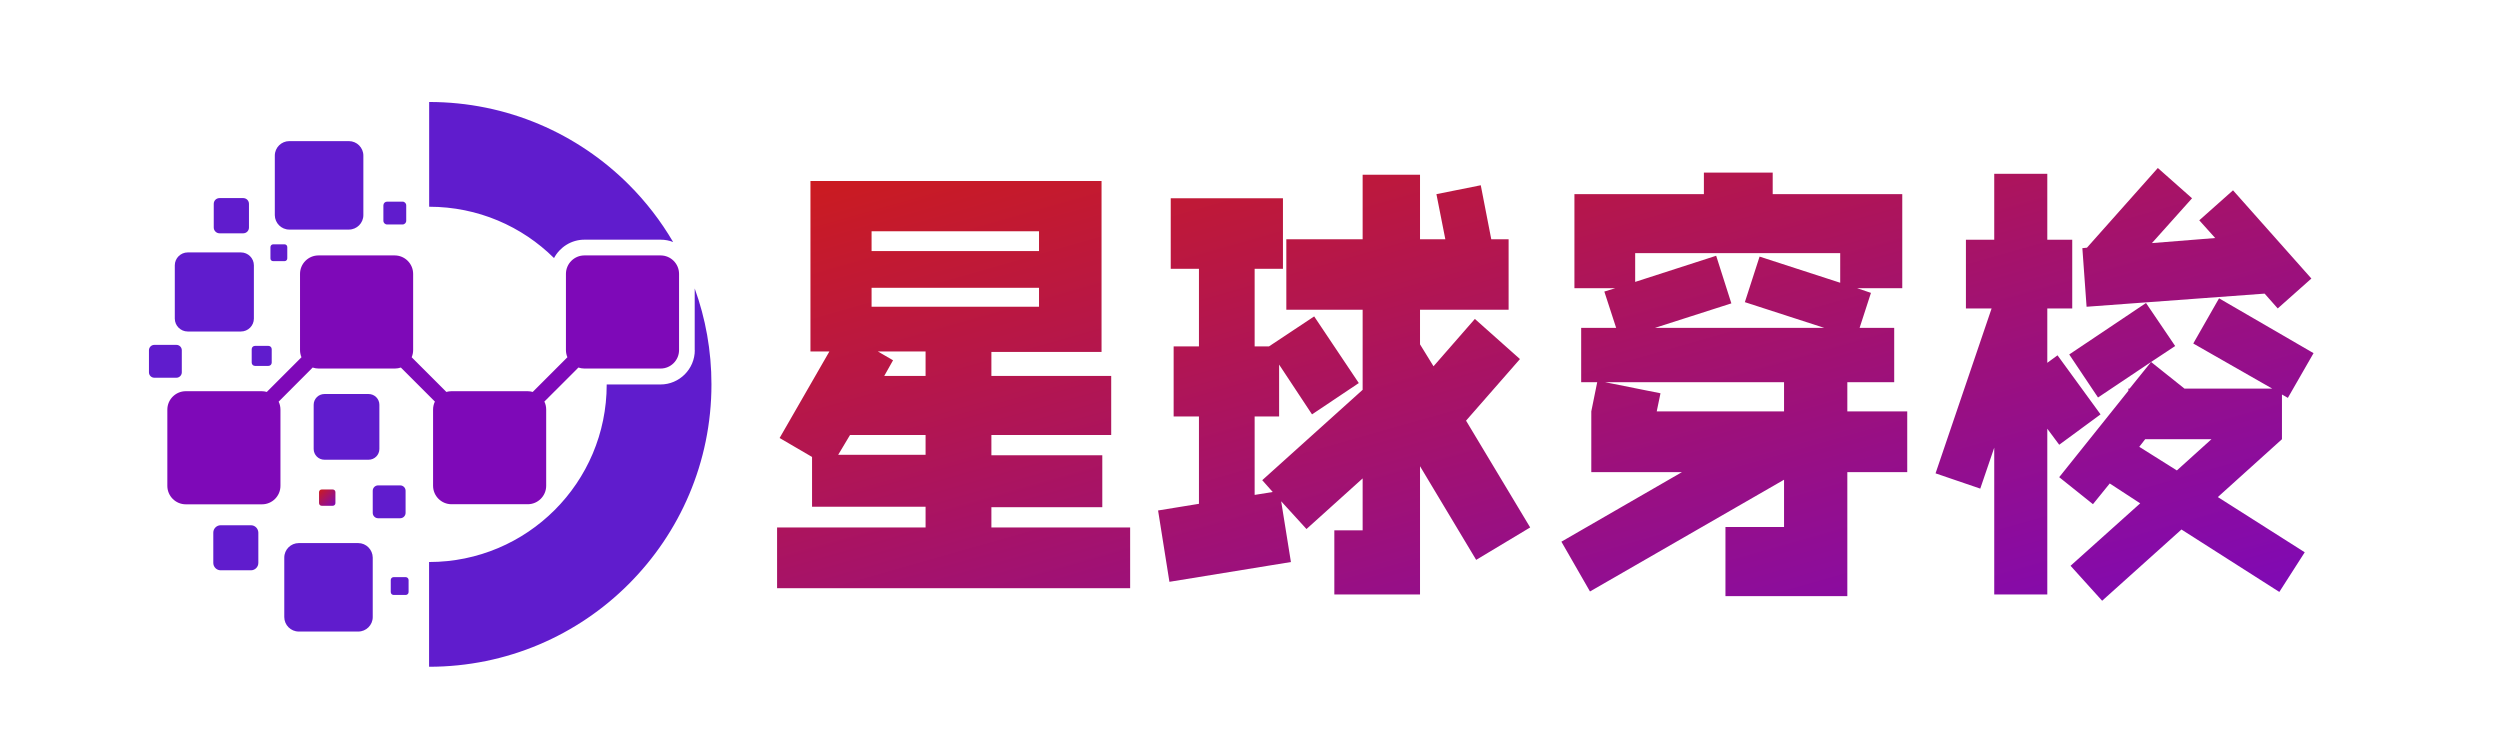
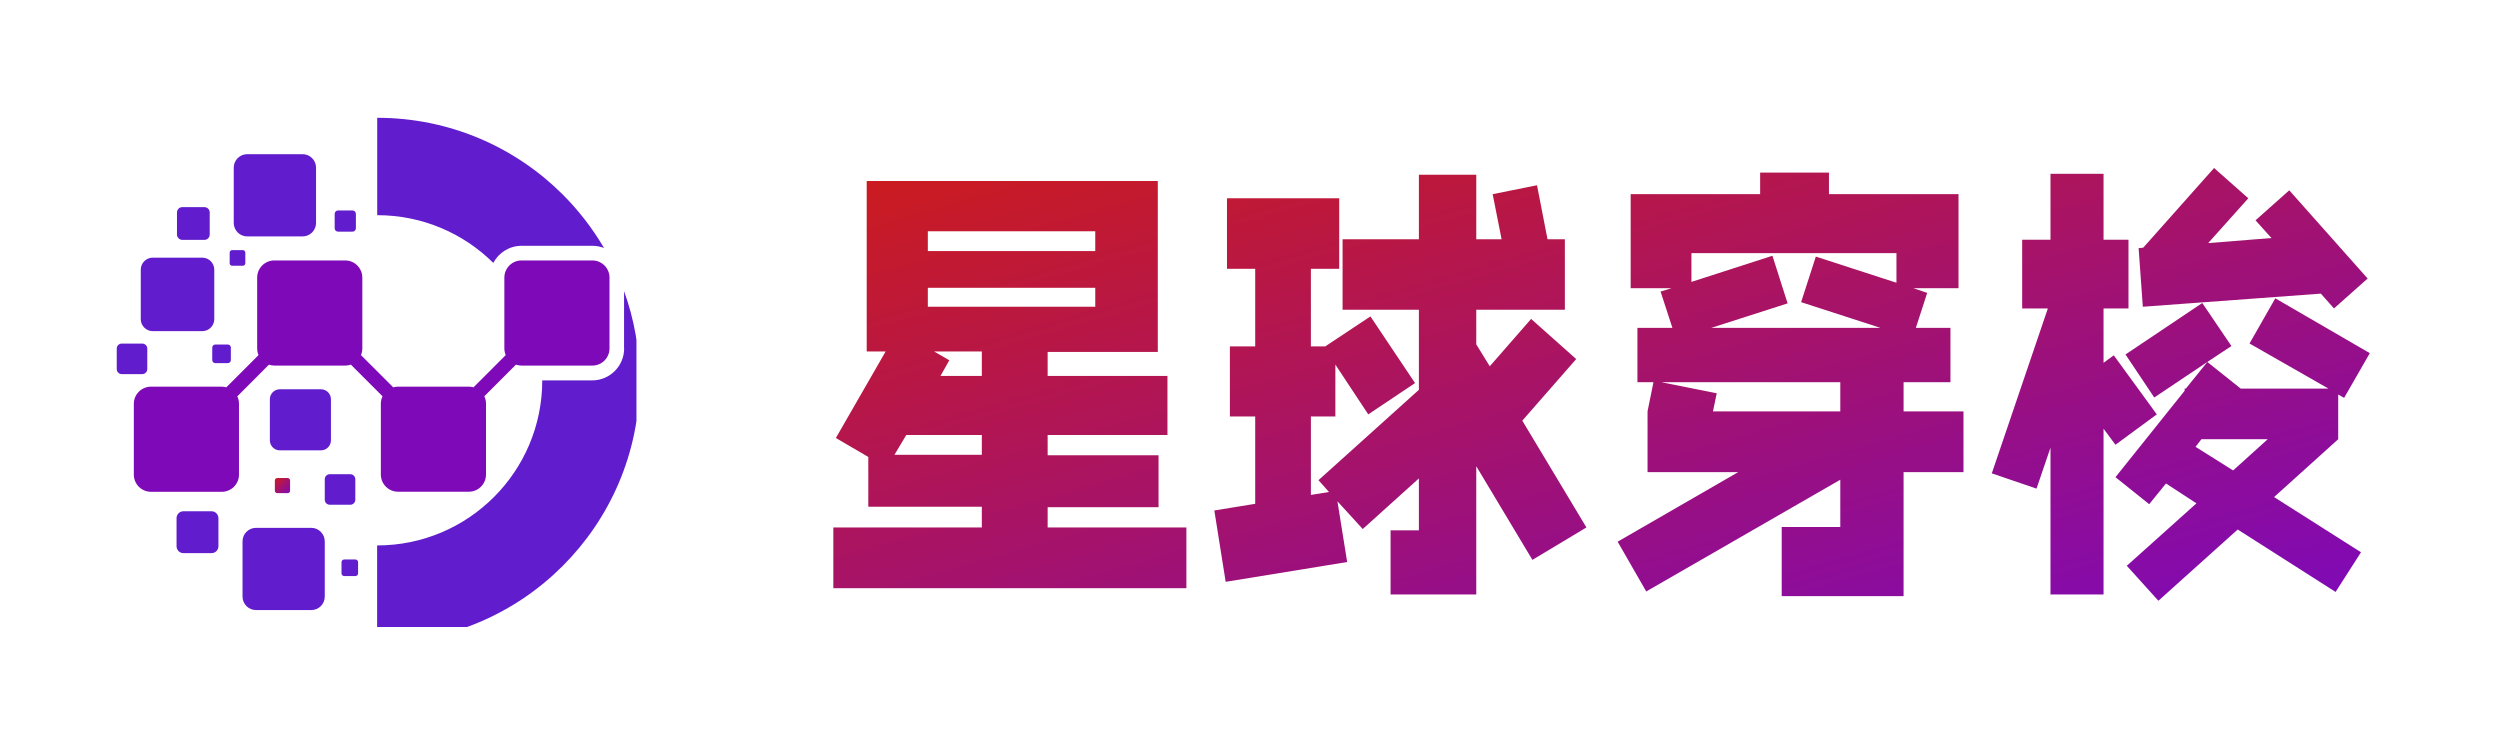
- <svg xmlns="http://www.w3.org/2000/svg" data-v-0dd9719b="" version="1.0" width="100" height="30" viewBox="72 84 200 80" preserveAspectRatio="xMidYMid meet" color-interpolation-filters="sRGB" style="margin: auto;">
+ <svg xmlns="http://www.w3.org/2000/svg" data-v-0dd9719b="" version="1.0" width="100" height="30" viewBox="66 84 200 80" preserveAspectRatio="xMidYMid meet" color-interpolation-filters="sRGB" style="margin: auto;">
  <g data-v-0dd9719b="" fill="url(#linearGradientBg)" class="icon-text-wrapper icon-svg-group iconsvg" transform="translate(54.555,94.87861)">
-     <g class="iconsvg-imagesvg" transform="translate(0,0)">
+     <g class="iconsvg-imagesvg" transform="translate(-10,0)">
      <g>
-         <rect fill="url(#linearGradientBg)" fill-opacity="0" stroke-width="2" x="0" y="0" width="60" height="60.243" class="image-rect" />
-         <svg x="0" y="0" width="60" height="60.243" filtersec="colorsb8649217430" class="image-svg-svg primary" style="overflow: visible;">
-           <svg viewBox="0 8.7 618.1 620.6">
+         <rect fill="url(#linearGradientBg)" fill-opacity="0" stroke-width="2" x="0" y="0" width="56" height="56" class="image-rect" />
+         <svg x="0" y="0" width="56" height="56" filtersec="colorsb8649217430" class="image-svg-svg primary" style="overflow: visible;">
+           <svg viewBox="0 -10 608.1 620.6">
            <path d="M136.5 183.6H149c1.7 0 3-1.4 3-3v-12.5c0-1.7-1.4-3-3-3h-12.5c-1.7 0-3 1.4-3 3v12.5c-.1 1.7 1.3 3 3 3zM112.9 280.3v14.8c0 2 1.6 3.6 3.6 3.6h14.8c2 0 3.6-1.6 3.6-3.6v-14.8c0-2-1.6-3.6-3.6-3.6h-14.8c-2 0-3.6 1.6-3.6 3.6zM36.1 305.8v-24.3c0-3.2-2.6-5.9-5.9-5.9H5.9c-3.2 0-5.9 2.6-5.9 5.9v24.3c0 3.2 2.6 5.9 5.9 5.9h24.3c3.2 0 5.9-2.7 5.9-5.9zM42.6 260.9h58.5c7.8 0 14.2-6.4 14.2-14.2v-58.5c0-7.8-6.4-14.2-14.2-14.2H42.6c-7.8 0-14.2 6.4-14.2 14.2v58.5c0 7.8 6.4 14.2 14.2 14.2zM154.2 148.9h65.5c8.7 0 15.9-7.1 15.9-15.9V67.6c0-8.7-7.1-15.9-15.9-15.9h-65.5c-8.7 0-15.9 7.1-15.9 15.9v65.5c.1 8.7 7.2 15.8 15.9 15.8zM478.5 160h83.7c4.9 0 9.5.9 13.8 2.6-13.5-23.1-29.9-44.3-48.7-63.1C471.2 43.4 393.6 8.7 307.9 8.7V123.8c53.5 0 102 21.5 137.2 56.4 6.4-12 19-20.2 33.4-20.2zM261.7 118.2c-2.3 0-4.1 1.8-4.1 4.1v16.9c0 2.3 1.8 4.1 4.1 4.1h16.9c2.3 0 4.1-1.8 4.1-4.1v-16.9c0-2.3-1.8-4.1-4.1-4.1h-16.9zM77.5 153h26.1c3.5 0 6.3-2.8 6.3-6.3v-26.1c0-3.5-2.8-6.3-6.3-6.3H77.5c-3.5 0-6.3 2.8-6.3 6.3v26.1c0 3.4 2.9 6.3 6.3 6.3zM282.1 530.8h-13.2c-1.8 0-3.2 1.4-3.2 3.2v13.2c0 1.8 1.4 3.2 3.2 3.2h13.2c1.8 0 3.2-1.4 3.2-3.2V534c0-1.8-1.5-3.2-3.2-3.2zM599.8 281.4c0 20.7-16.9 37.7-37.7 37.7H503c0 107.8-87.4 195.1-195.2 195.1V629.3c85.7 0 163.3-34.7 219.4-90.9 56.1-56.1 90.9-133.7 90.9-219.4 0-37-6.5-72.5-18.4-105.4v67.8zM112.1 473.8H78.8c-4.4 0-8.1 3.6-8.1 8.1v33.3c0 4.4 3.6 8.1 8.1 8.1h33.3c4.4 0 8.1-3.6 8.1-8.1v-33.3c-.1-4.5-3.7-8.1-8.1-8.1zM282 460.2v-24.3c0-3.2-2.6-5.9-5.9-5.9h-24.3c-3.2 0-5.9 2.6-5.9 5.9v24.3c0 3.2 2.6 5.9 5.9 5.9h24.3c3.3 0 5.9-2.7 5.9-5.9zM230 493.4h-65.4c-8.7 0-15.9 7.1-15.9 15.9v65.4c0 8.7 7.1 15.9 15.9 15.9H230c8.7 0 15.9-7.1 15.9-15.9v-65.4c-.1-8.7-7.2-15.9-15.9-15.9zM253.2 390v-48.6c0-6.5-5.3-11.8-11.8-11.8h-48.6c-6.5 0-11.8 5.3-11.8 11.8V390c0 6.5 5.3 11.8 11.8 11.8h48.6c6.5 0 11.8-5.3 11.8-11.8z" fill="rgba(96, 28, 205, 1)" />
            <linearGradient id="a23ca9a45-1be7-40b5-9436-d6ce29d47b8b" gradientUnits="userSpaceOnUse" x1="20.209" y1="314.098" x2="582.468" y2="314.098">
              <stop offset="0" stop-color="rgba(126, 9, 184, 1)" />
              <stop offset="1" stop-color="rgba(126, 9, 184, 1)" />
            </linearGradient>
            <path d="M179.9 300.5c2.1.7 4.3 1.1 6.6 1.1h83.7c2.3 0 4.6-.4 6.6-1.1l37.4 37.4c-1.3 2.7-2 5.7-2 8.8v83.7c0 11.2 9.1 20.3 20.3 20.3h83.7c11.2 0 20.3-9.1 20.3-20.3v-83.7c0-3.2-.7-6.2-2-8.8l37.4-37.4c2.1.7 4.3 1.1 6.6 1.1h83.7c11.2 0 20.3-9.1 20.3-20.3v-83.7c0-11.2-9.1-20.3-20.3-20.3h-83.7c-11.2 0-20.3 9.1-20.3 20.3v83.7c0 2.8.6 5.5 1.6 7.9l-38.1 38.1c-1.8-.5-3.6-.8-5.6-.8h-83.7c-1.9 0-3.8.3-5.6.8l-38.1-38.1c1-2.4 1.6-5.1 1.6-7.9v-83.7c0-11.2-9.1-20.3-20.3-20.3h-83.7c-11.2 0-20.3 9.1-20.3 20.3v83.7c0 2.8.6 5.5 1.6 7.9l-38.1 38.1c-1.8-.5-3.6-.8-5.6-.8H40.5c-11.2 0-20.3 9.1-20.3 20.3v83.7c0 11.2 9.1 20.3 20.3 20.3h83.7c11.2 0 20.3-9.1 20.3-20.3v-83.7c0-3.2-.7-6.2-2-8.8l37.4-37.5z" fill="url(#a23ca9a45-1be7-40b5-9436-d6ce29d47b8b)" />
            <path d="M189.8 434.5c-1.6 0-2.9 1.3-2.9 2.9v12.1c0 1.6 1.3 2.9 2.9 2.9H202c1.6 0 2.9-1.3 2.9-2.9v-12.1c0-1.6-1.3-2.9-2.9-2.9h-12.2z" fill="url(#linearGradientBg)" />
          </svg>
        </svg>
      </g>
    </g>
    <g transform="translate(67,7.041388)">
      <g data-gra="path-name" fill-rule="" class="tp-name iconsvg-namesvg">
        <g transform="scale(1)">
          <g>
            <path d="M24.84-3.1L24.84-0.94 39.64-0.94 39.64 5.54 1.98 5.54 1.98-0.94 17.82-0.94 17.82-3.15 5.71-3.15 5.71-8.46 2.25-10.48 7.56-19.71 5.54-19.71 5.54-37.89 36.59-37.89 36.59-19.66 24.84-19.66 24.84-17.1 37.62-17.1 37.62-10.8 24.84-10.8 24.84-8.64 36.67-8.64 36.67-3.1 24.84-3.1ZM13.41-17.1L17.82-17.1 17.82-19.71 12.73-19.71 14.35-18.77 13.41-17.1ZM12.06-24.48L29.92-24.48 29.92-26.5 12.06-26.5 12.06-24.48ZM29.92-32.53L12.06-32.53 12.06-30.42 29.92-30.42 29.92-32.53ZM8.5-8.69L17.82-8.69 17.82-10.8 9.76-10.8 8.5-8.69ZM81.22-18.9L75.47-12.33 82.31-0.94 76.55 2.52 70.56-7.47 70.56 6.21 61.42 6.21 61.42-0.63 64.44-0.63 64.44-6.17 58.45-0.77 55.75-3.73 56.79 2.75 43.83 4.86 42.62-2.75 46.98-3.46 46.98-12.78 44.28-12.78 44.28-20.25 46.98-20.25 46.98-28.53 43.97-28.53 43.97-36.05 55.94-36.05 55.94-28.53 52.92-28.53 52.92-20.25 54.45-20.25 59.27-23.45 64.03-16.34 59.04-13 55.53-18.31 55.53-12.78 52.92-12.78 52.92-4.41 54.85-4.72 53.73-5.98 64.44-15.62 64.44-24.16 56.3-24.16 56.3-31.68 64.44-31.68 64.44-38.56 70.56-38.56 70.56-31.68 73.26-31.68 72.31-36.49 77.04-37.44 78.16-31.68 80.01-31.68 80.01-24.16 70.56-24.16 70.56-20.47 72-18.13 76.41-23.18 81.22-18.9ZM109.39-6.03L88.69 5.89 85.64 0.58 98.5-6.84 88.83-6.84 88.83-13.32 89.46-16.43 87.75-16.43 87.75-22.23 91.48-22.23 90.22-26.1 91.39-26.46 87.03-26.46 87.03-36.49 100.84-36.49 100.84-38.79 108.18-38.79 108.18-36.49 122-36.49 122-26.46 117.18-26.46 118.66-25.96 117.45-22.23 121.14-22.23 121.14-16.43 116.14-16.43 116.14-13.32 122.53-13.32 122.53-6.84 116.14-6.84 116.14 6.39 103.14 6.39 103.14-0.99 109.39-0.99 109.39-6.03ZM102.15-29.92L103.77-24.84 95.63-22.23 113.67-22.23 105.21-24.97 106.78-29.83 115.38-27.04 115.38-30.2 93.51-30.2 93.51-27.13 102.15-29.92ZM90.31-16.43L96.21-15.25 95.81-13.32 109.39-13.32 109.39-16.43 90.31-16.43ZM142.88-14.8L139.81-19.39 148-24.88 151.11-20.29 148.54-18.59 152.1-15.75 161.46-15.75 153.04-20.56 155.79-25.38 165.87-19.53 163.13-14.76 162.5-15.12 162.5-10.35 155.66-4.18 164.93 1.71 162.22 5.94 151.78-0.72 143.32 6.88 139.95 3.15 147.38-3.51 144.13-5.63 142.34-3.42 138.74-6.3 146.12-15.52 146.12-15.75 146.25-15.75 148.54-18.59 142.88-14.8ZM130.32-5.08L125.55-6.71 131.53-24.3 128.79-24.3 128.79-31.63 131.81-31.63 131.81-38.66 137.47-38.66 137.47-31.63 140.13-31.63 140.13-24.3 137.47-24.3 137.47-18.5 138.56-19.3 143.15-13 138.74-9.76 137.47-11.47 137.47 6.21 131.81 6.21 131.81-9.45 130.32-5.08ZM141.66-24.48L141.21-30.73 141.7-30.78 149.26-39.28 152.91-36.05 148.63-31.27 155.38-31.81 153.68-33.7 157.28-36.9 165.64-27.49 162.05-24.3 160.65-25.88 141.66-24.48ZM151.29-7.02L154.98-10.35 147.91-10.35 147.28-9.54 151.29-7.02Z" transform="translate(-1.98, 39.28)" />
          </g>
        </g>
      </g>
    </g>
  </g>
  <defs v-gra="od">
    <linearGradient id="linearGradientBg" x1="0%" y1="0%" x2="100%" y2="100%">
      <stop offset="0%" style="stop-color:rgba(205, 28, 28, 1);stop-opacity:1" />
      <stop offset="100%" style="stop-color:rgba(126, 9, 184, 1);stop-opacity:1" />
    </linearGradient>
  </defs>
</svg>
